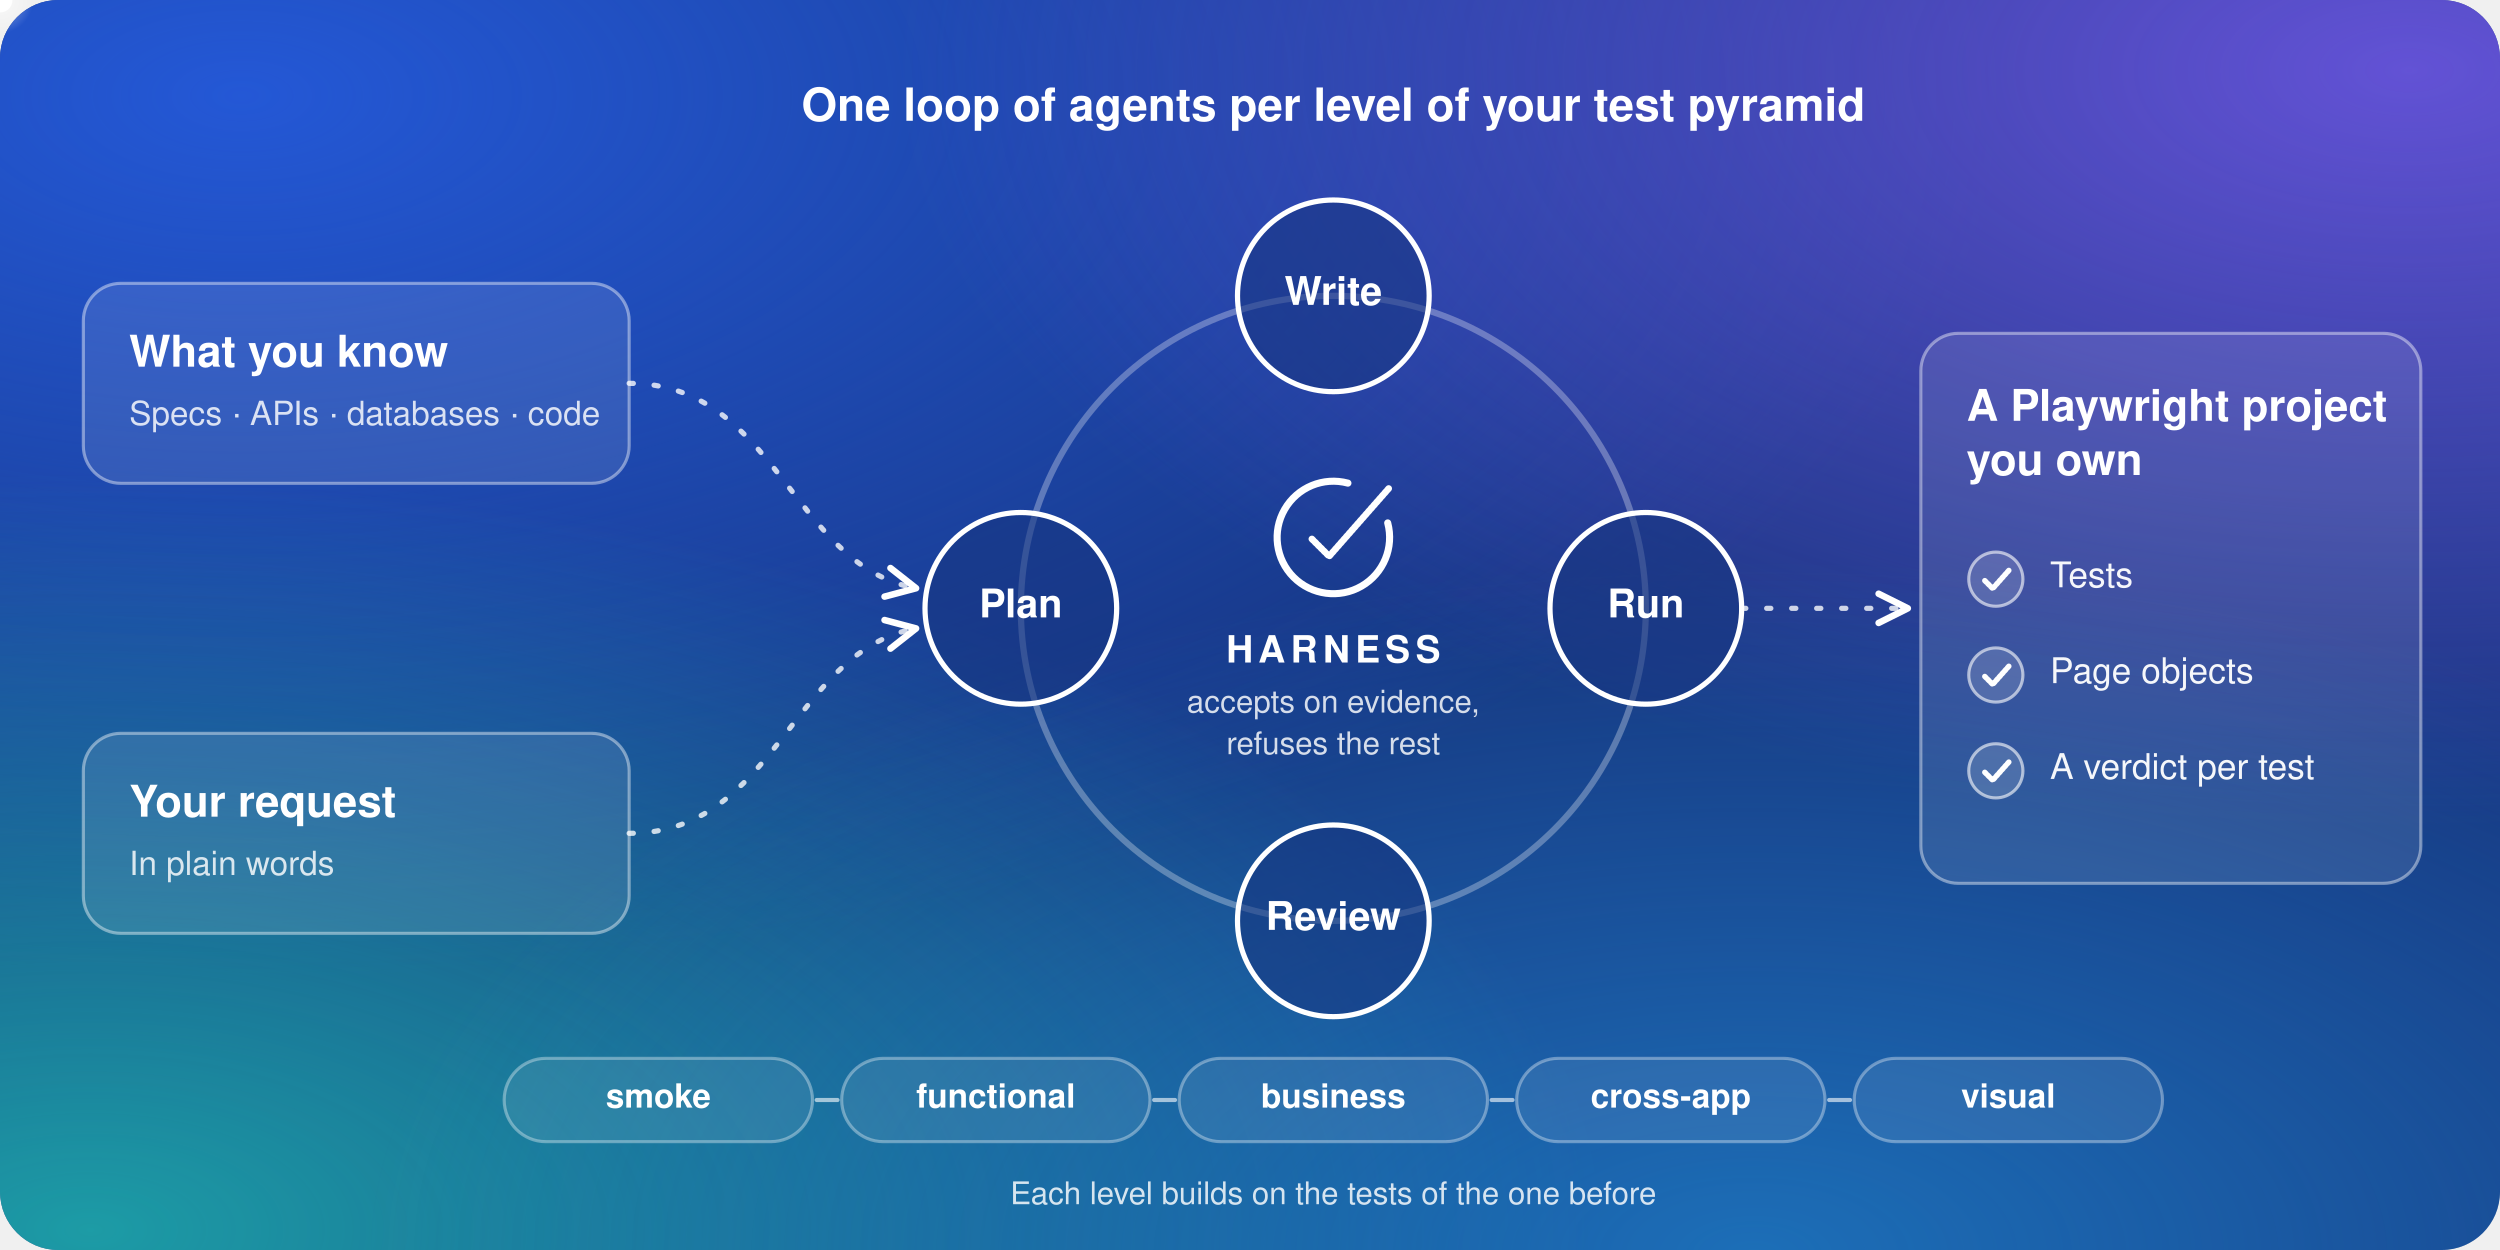
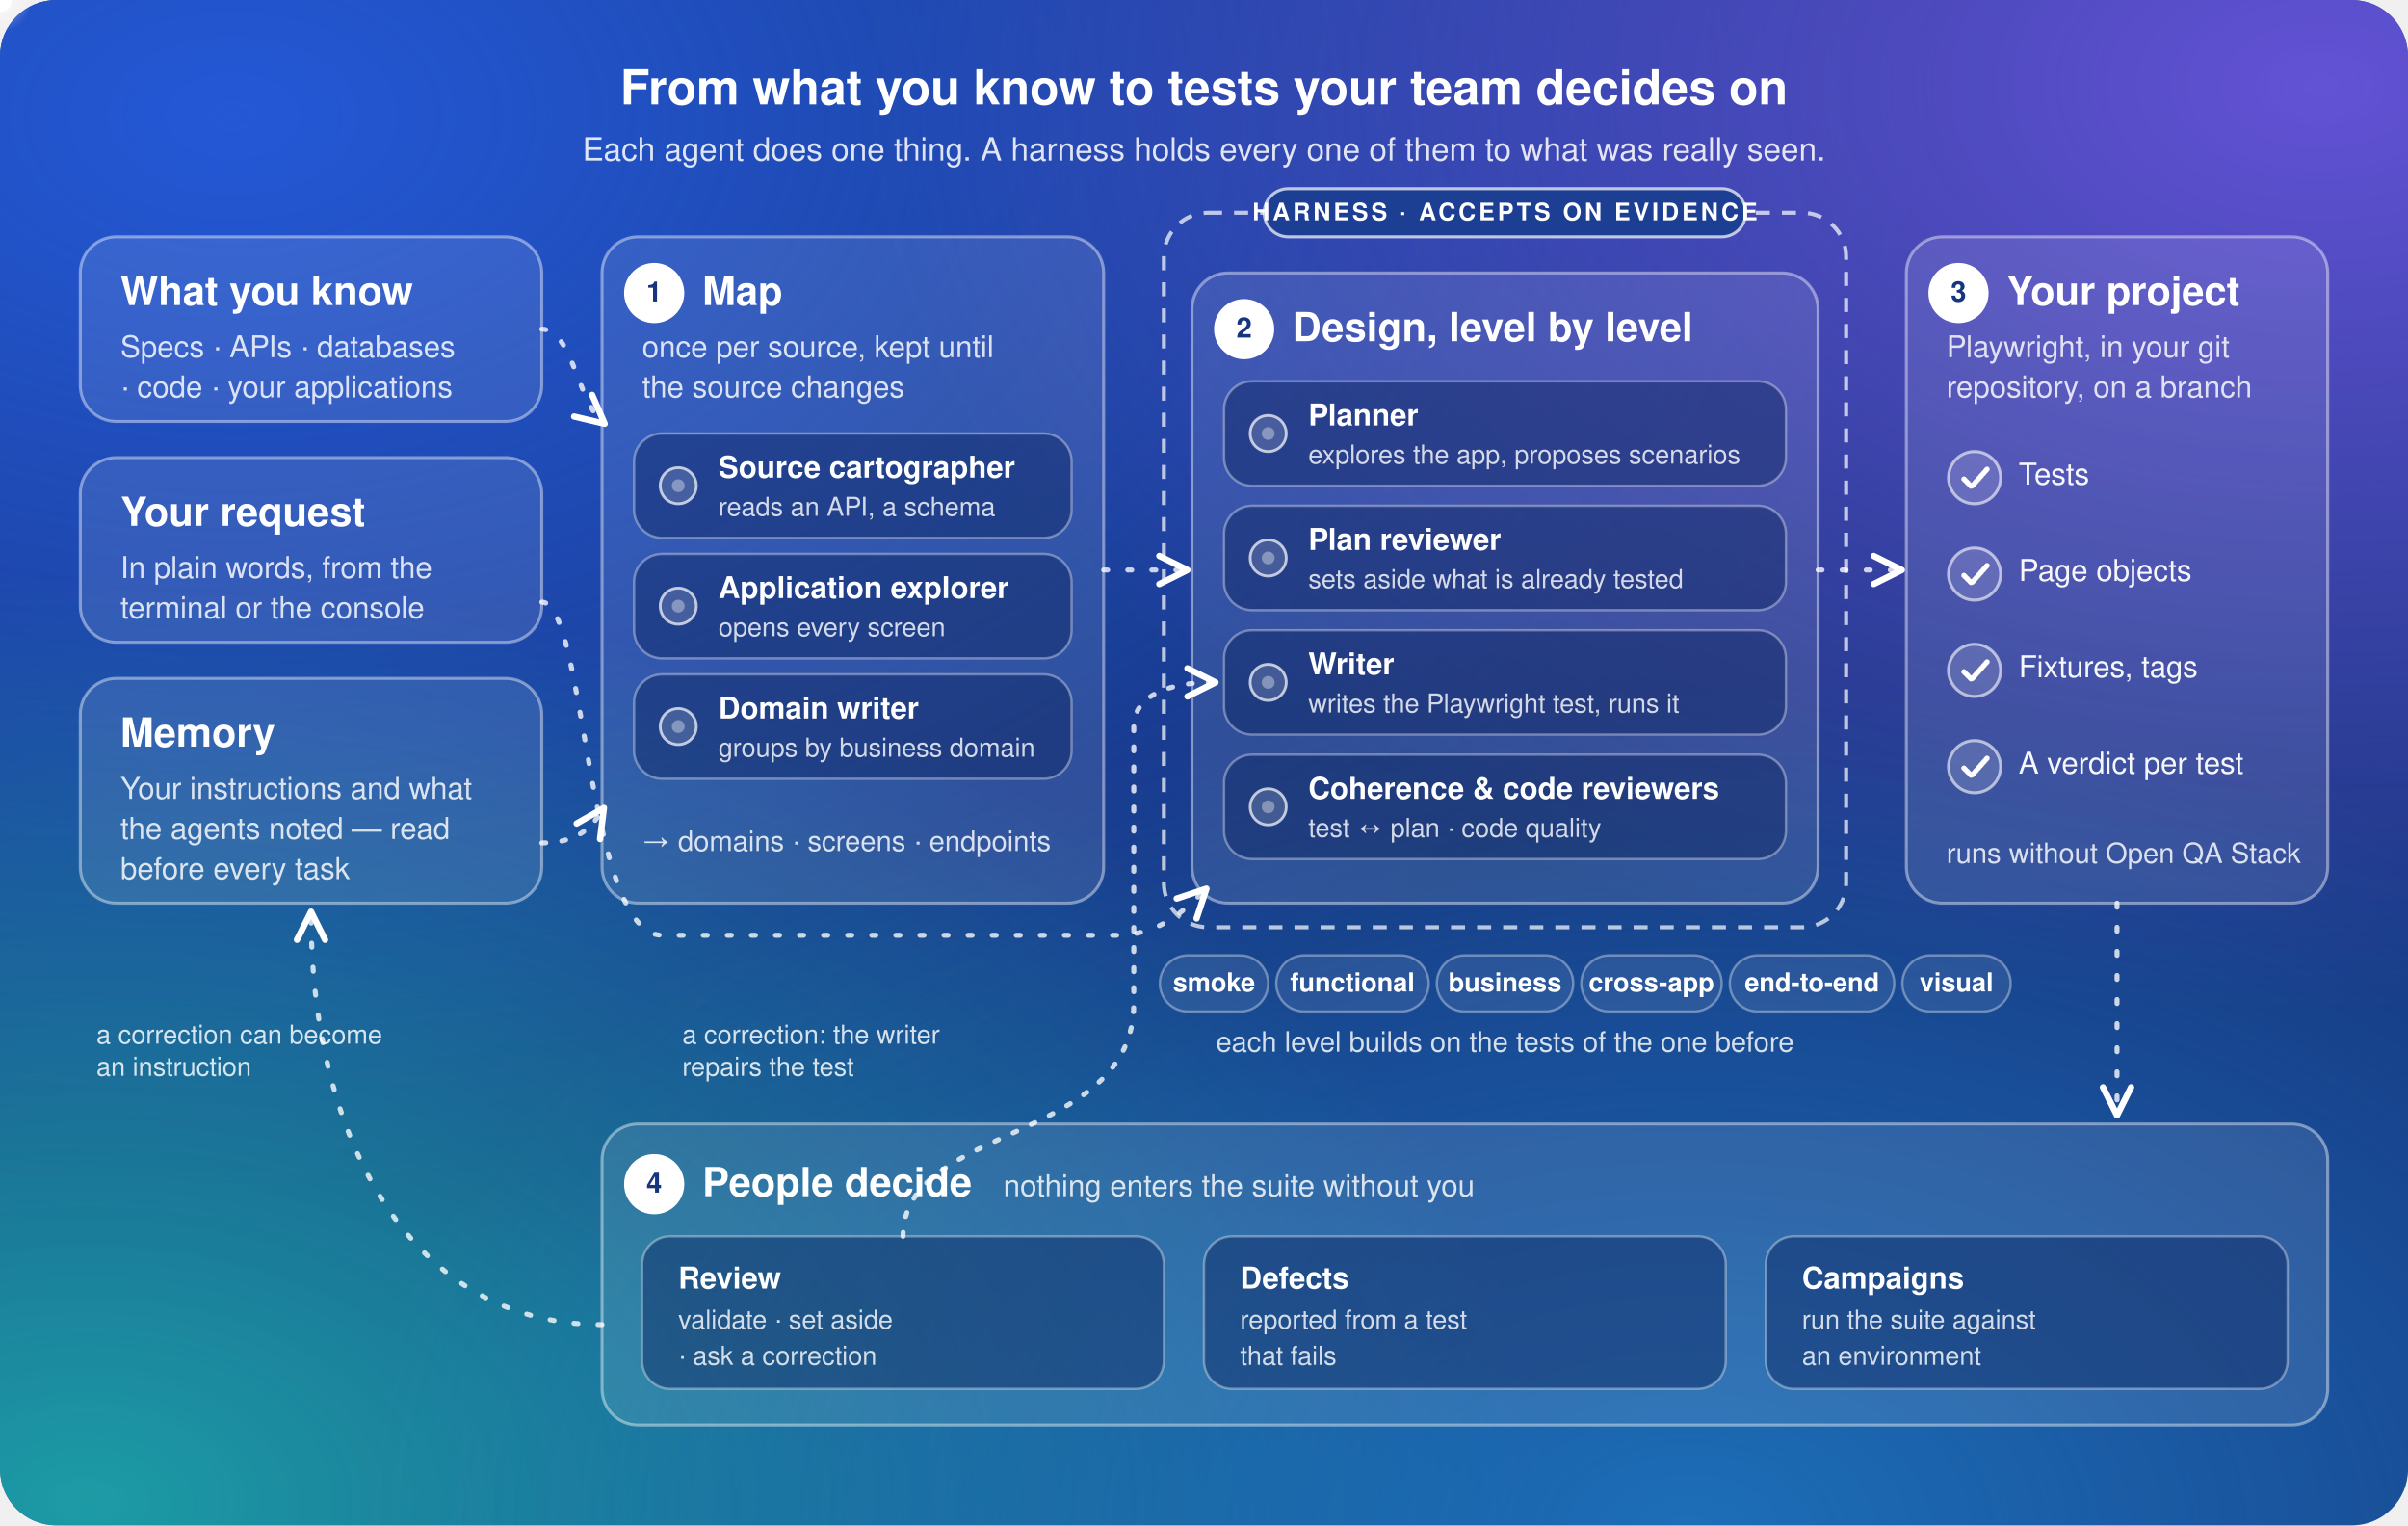
- <svg xmlns="http://www.w3.org/2000/svg" viewBox="0 0 1200 600" width="1200" height="600" role="img" aria-labelledby="t d" font-family="-apple-system,BlinkMacSystemFont,'Segoe UI',Helvetica,Arial,sans-serif">
+ <svg xmlns="http://www.w3.org/2000/svg" viewBox="0 0 1200 760" width="1200" height="760" role="img" aria-labelledby="t d" font-family="-apple-system,BlinkMacSystemFont,'Segoe UI',Helvetica,Arial,sans-serif">
  <defs>
    <clipPath id="c">
-       <rect width="1200" height="600" rx="28" />
+       <rect width="1200" height="760" rx="28" />
    </clipPath>
    <radialGradient id="g0" cx="10%" cy="8%" r="70%">
      <stop offset="0" stop-color="#2458d6" />
      <stop offset="1" stop-color="#2458d6" stop-opacity="0" />
    </radialGradient>
    <radialGradient id="g1" cx="96%" cy="6%" r="60%">
      <stop offset="0" stop-color="#7c5cf2" />
      <stop offset="1" stop-color="#7c5cf2" stop-opacity="0" />
    </radialGradient>
    <radialGradient id="g2" cx="4%" cy="98%" r="60%">
      <stop offset="0" stop-color="#1fc7b6" />
      <stop offset="1" stop-color="#1fc7b6" stop-opacity="0" />
    </radialGradient>
    <radialGradient id="g3" cx="70%" cy="100%" r="55%">
      <stop offset="0" stop-color="#22a8f0" />
      <stop offset="1" stop-color="#22a8f0" stop-opacity="0" />
    </radialGradient>
    <radialGradient id="glow">
      <stop offset="0" stop-color="#fff" />
      <stop offset="1" stop-color="#fff" stop-opacity="0" />
    </radialGradient>
    <marker id="arrow" viewBox="0 0 10 10" refX="8" refY="5" markerWidth="7" markerHeight="7" orient="auto-start-reverse">
      <path d="M1 1L9 5L1 9" fill="none" stroke="#fff" stroke-width="1.8" stroke-linecap="round" stroke-linejoin="round" />
    </marker>
    <style>
text{fill:#fff}
- .h{font-size:21px;font-weight:650}
- .s{font-size:16px;opacity:.82}
- .n{font-size:19px;font-weight:650;text-anchor:middle;dominant-baseline:central}
+ .t{font-size:24px;font-weight:700;text-anchor:middle}
+ .st{font-size:16px;text-anchor:middle;opacity:.85}
+ .h{font-size:20px;font-weight:650}
+ .s{font-size:15px;opacity:.82}
+ .a{font-size:15px;font-weight:650}
+ .d{font-size:13px;opacity:.8}
+ .c{font-size:13px;font-weight:600;text-anchor:middle;dominant-baseline:central}
+ .hn{font-size:12px;font-weight:700;letter-spacing:.12em;text-anchor:middle}
+ .hpill{fill:#1d3f93;stroke:#fff;stroke-opacity:.7;stroke-width:1.5}
+ .nt{font-size:14px;font-weight:700;text-anchor:middle;dominant-baseline:central;fill:#16357f}
+ .num{fill:#fff}
.card{fill:#fff;fill-opacity:.1;stroke:#fff;stroke-opacity:.42;stroke-width:1.5}
+ .pill{fill:#0d2460;fill-opacity:.45;stroke:#fff;stroke-opacity:.35;stroke-width:1.2}
+ .chip{fill:#fff;fill-opacity:.08;stroke:#fff;stroke-opacity:.35;stroke-width:1.2}
+ .harness{fill:none;stroke:#fff;stroke-opacity:.7;stroke-width:2;stroke-dasharray:7 6}
+ .hlit{fill:none;stroke:#7ff0e0;stroke-width:3;stroke-opacity:0;animation:guard 20s ease-in-out infinite}
+ .bot{fill:#fff;fill-opacity:.16;stroke:#fff;stroke-opacity:.7;stroke-width:1.4}
+ .eye{fill:#fff;opacity:.35;animation:eye 20s ease-in-out infinite}
+ .tick{fill:#fff;fill-opacity:.14;stroke:#fff;stroke-opacity:.6;stroke-width:1.5}
+ .lit{fill:#fff;fill-opacity:0}
.flow{fill:none;stroke:#fff;stroke-opacity:.78;stroke-width:2.5;stroke-linecap:round;stroke-dasharray:2 10;animation:flow 1.6s linear infinite}
- .ring{fill:none;stroke:#fff;stroke-opacity:.3;stroke-width:3}
- .node{fill:#16357f;fill-opacity:.55;stroke:#fff;stroke-width:2.5}
- .lit{fill:#fff;fill-opacity:0;animation:lit 4s ease-in-out infinite}
- .chip{fill:#fff;fill-opacity:.08;stroke:#fff;stroke-opacity:.35;stroke-width:1.5}
- .on{fill:#fff;fill-opacity:0;animation:level 20s ease-in-out infinite}
- .chk{fill:none;stroke:#fff;stroke-width:3.2;stroke-linecap:round;stroke-linejoin:round}
- .draw{stroke-dasharray:1;stroke-dashoffset:1;animation:draw 4s cubic-bezier(.65,0,.35,1) infinite}
- .bg1{transform-origin:600px 300px;animation:drift 12s ease-in-out infinite alternate}
- .bg2{transform-origin:600px 300px;animation:drift 16s ease-in-out infinite alternate-reverse}
+ .chk{fill:none;stroke:#fff;stroke-width:2.6;stroke-linecap:round;stroke-linejoin:round}
+ .draw{stroke-dasharray:1;stroke-dashoffset:1;animation:draw 20s cubic-bezier(.65,0,.35,1) infinite}
+ .bg1{transform-origin:600px 380px;animation:drift 12s ease-in-out infinite alternate}
+ .bg2{transform-origin:600px 380px;animation:drift 16s ease-in-out infinite alternate-reverse}
+ @keyframes p1{0%{fill-opacity:0}0.8%,4.0%{fill-opacity:.2}5.0%,100%{fill-opacity:0}}.l1{animation:p1 20s ease-in-out infinite}@keyframes p2{0%{fill-opacity:0}1.5%,8.0%{fill-opacity:.2}10.0%,100%{fill-opacity:0}}.l2{animation:p2 20s ease-in-out infinite}@keyframes p3{0%{fill-opacity:0}2.3%,12.0%{fill-opacity:.2}15.0%,100%{fill-opacity:0}}.l3{animation:p3 20s ease-in-out infinite}@keyframes p8{0%{fill-opacity:0}6.0%,32.0%{fill-opacity:.2}40.0%,100%{fill-opacity:0}}.l8{animation:p8 20s ease-in-out infinite}
+ @keyframes eye{0%,100%{opacity:.35}2%,8%{opacity:1}10%{opacity:.35}}
+ @keyframes guard{0%,29%{stroke-opacity:0}33%,66%{stroke-opacity:.55}70%,100%{stroke-opacity:0}}
@keyframes flow{to{stroke-dashoffset:-24}}
- @keyframes lit{0%,100%{fill-opacity:0}6%,19%{fill-opacity:.3}25%{fill-opacity:0}}
- @keyframes level{0%,100%{fill-opacity:0}2%,18%{fill-opacity:.26}20%{fill-opacity:0}}
- @keyframes draw{0%{stroke-dashoffset:1}18%,100%{stroke-dashoffset:0}}
+ @keyframes draw{0%{stroke-dashoffset:1}6%,100%{stroke-dashoffset:0}}
@keyframes drift{from{transform:rotate(-6deg) scale(1.1)}to{transform:rotate(7deg) scale(1.22)}}
- @media (prefers-reduced-motion:reduce){.flow,.lit,.on,.draw,.bg1,.bg2{animation:none}.draw{stroke-dashoffset:0}.dot{display:none}}
+ @media (prefers-reduced-motion:reduce){.flow,.lit,.hlit,.eye,.draw,.bg1,.bg2{animation:none}.draw{stroke-dashoffset:0}.dot{display:none}}
</style>
  </defs>
  <g clip-path="url(#c)">
-     <rect width="1200" height="600" fill="#16357f" />
-     <rect width="1200" height="600" fill="url(#g0)" />
-     <rect class="bg1" width="1200" height="600" fill="url(#g1)" opacity=".75" />
-     <rect class="bg2" width="1200" height="600" fill="url(#g2)" opacity=".7" />
-     <rect class="bg1" width="1200" height="600" fill="url(#g3)" opacity=".5" />
+     <rect width="1200" height="760" fill="#16357f" />
+     <rect width="1200" height="760" fill="url(#g0)" />
+     <rect class="bg1" width="1200" height="760" fill="url(#g1)" opacity=".75" />
+     <rect class="bg2" width="1200" height="760" fill="url(#g2)" opacity=".7" />
+     <rect class="bg1" width="1200" height="760" fill="url(#g3)" opacity=".5" />
  </g>
-   <text x="640" y="58" text-anchor="middle" class="h" style="font-size:22px">One loop of agents per level of your test pyramid</text>
-   <rect class="card" x="40" y="136" width="262" height="96" rx="18" />
-   <text x="62" y="176" class="h">What you know</text>
-   <text x="62" y="204" class="s">Specs · APIs · databases · code</text>
-   <rect class="card" x="40" y="352" width="262" height="96" rx="18" />
-   <text x="62" y="392" class="h">Your request</text>
-   <text x="62" y="420" class="s">In plain words</text>
-   <path class="flow" marker-end="url(#arrow)" d="M302 184 C372 184 380 270 438 282" />
-   <path class="flow" marker-end="url(#arrow)" d="M302 400 C372 400 380 314 438 302" />
-   <circle class="ring" cx="640" cy="292" r="150" />
+   <text x="600" y="52" class="t">From what you know to tests your team decides on</text>
+   <text x="600" y="80" class="st">Each agent does one thing. A harness holds every one of them to what was really seen.</text>
+   <rect class="card" x="40" y="118" width="230" height="92" rx="18" />
+   <rect class="lit l3" style="animation-delay:0s" x="40" y="118" width="230" height="92" rx="18" />
+   <text x="60" y="152" class="h">What you know</text>
+   <text x="60" y="178" class="s">Specs · APIs · databases</text>
+   <text x="60" y="198" class="s">· code · your applications</text>
+   <rect class="card" x="40" y="228" width="230" height="92" rx="18" />
+   <rect class="lit l3" style="animation-delay:0s" x="40" y="228" width="230" height="92" rx="18" />
+   <text x="60" y="262" class="h">Your request</text>
+   <text x="60" y="288" class="s">In plain words, from the</text>
+   <text x="60" y="308" class="s">terminal or the console</text>
+   <rect class="card" x="40" y="338" width="230" height="112" rx="18" />
+   <rect class="lit l3" style="animation-delay:17s" x="40" y="338" width="230" height="112" rx="18" />
+   <text x="60" y="372" class="h">Memory</text>
+   <text x="60" y="398" class="s">Your instructions and what</text>
+   <text x="60" y="418" class="s">the agents noted — read</text>
+   <text x="60" y="438" class="s">before every task</text>
+   <rect class="card" x="300" y="118" width="250" height="332" rx="18" />
+   <rect class="lit l3" style="animation-delay:3s" x="300" y="118" width="250" height="332" rx="18" />
+   <circle cx="326" cy="146" r="15" class="num" />
+   <text x="326" y="147" class="nt">1</text>
+   <text x="350" y="152" class="h">Map</text>
+   <text x="320" y="178" class="s">once per source, kept until</text>
+   <text x="320" y="198" class="s">the source changes</text>
+   <rect class="pill" x="316" y="216" width="218" height="52" rx="14" />
+   <rect class="lit l2" style="animation-delay:3.2s" x="316" y="216" width="218" height="52" rx="14" />
+   <circle cx="338" cy="242" r="9" class="bot" />
+   <circle class="eye" cx="338" cy="242" r="3.2" style="animation-delay:3.2s" />
+   <text x="358" y="238" class="a">Source cartographer</text>
+   <text x="358" y="257" class="d">reads an API, a schema</text>
+   <rect class="pill" x="316" y="276" width="218" height="52" rx="14" />
+   <rect class="lit l2" style="animation-delay:4s" x="316" y="276" width="218" height="52" rx="14" />
+   <circle cx="338" cy="302" r="9" class="bot" />
+   <circle class="eye" cx="338" cy="302" r="3.2" style="animation-delay:4s" />
+   <text x="358" y="298" class="a">Application explorer</text>
+   <text x="358" y="317" class="d">opens every screen</text>
+   <rect class="pill" x="316" y="336" width="218" height="52" rx="14" />
+   <rect class="lit l2" style="animation-delay:4.8s" x="316" y="336" width="218" height="52" rx="14" />
+   <circle cx="338" cy="362" r="9" class="bot" />
+   <circle class="eye" cx="338" cy="362" r="3.2" style="animation-delay:4.8s" />
+   <text x="358" y="358" class="a">Domain writer</text>
+   <text x="358" y="377" class="d">groups by business domain</text>
+   <text x="320" y="424" class="s" style="font-size:14px">→ domains · screens · endpoints</text>
+   <rect class="harness" x="580" y="106" width="340" height="356" rx="22" />
+   <rect class="hlit" x="580" y="106" width="340" height="356" rx="22" />
+   <rect class="hpill" x="630" y="94" width="240" height="24" rx="12" />
+   <text x="750" y="107" class="hn" dominant-baseline="central">HARNESS · ACCEPTS ON EVIDENCE</text>
+   <rect class="card" x="594" y="136" width="312" height="314" rx="18" />
+   <rect class="lit l8" style="animation-delay:6s" x="594" y="136" width="312" height="314" rx="18" />
+   <circle cx="620" cy="164" r="15" class="num" />
+   <text x="620" y="165" class="nt">2</text>
+   <text x="644" y="170" class="h">Design, level by level</text>
+   <rect class="pill" x="610" y="190" width="280" height="52" rx="14" />
+   <rect class="lit l2" style="animation-delay:6.2s" x="610" y="190" width="280" height="52" rx="14" />
+   <circle cx="632" cy="216" r="9" class="bot" />
+   <circle class="eye" cx="632" cy="216" r="3.2" style="animation-delay:6.2s" />
+   <text x="652" y="212" class="a">Planner</text>
+   <text x="652" y="231" class="d">explores the app, proposes scenarios</text>
+   <rect class="pill" x="610" y="252" width="280" height="52" rx="14" />
+   <rect class="lit l2" style="animation-delay:8.2s" x="610" y="252" width="280" height="52" rx="14" />
+   <circle cx="632" cy="278" r="9" class="bot" />
+   <circle class="eye" cx="632" cy="278" r="3.2" style="animation-delay:8.2s" />
+   <text x="652" y="274" class="a">Plan reviewer</text>
+   <text x="652" y="293" class="d">sets aside what is already tested</text>
+   <rect class="pill" x="610" y="314" width="280" height="52" rx="14" />
+   <rect class="lit l2" style="animation-delay:10.2s" x="610" y="314" width="280" height="52" rx="14" />
+   <circle cx="632" cy="340" r="9" class="bot" />
+   <circle class="eye" cx="632" cy="340" r="3.2" style="animation-delay:10.2s" />
+   <text x="652" y="336" class="a">Writer</text>
+   <text x="652" y="355" class="d">writes the Playwright test, runs it</text>
+   <rect class="pill" x="610" y="376" width="280" height="52" rx="14" />
+   <rect class="lit l2" style="animation-delay:12.2s" x="610" y="376" width="280" height="52" rx="14" />
+   <circle cx="632" cy="402" r="9" class="bot" />
+   <circle class="eye" cx="632" cy="402" r="3.2" style="animation-delay:12.2s" />
+   <text x="652" y="398" class="a">Coherence &amp; code reviewers</text>
+   <text x="652" y="417" class="d">test ↔ plan · code quality</text>
+   <rect class="chip" x="578" y="476" width="54" height="28" rx="14" />
+   <rect class="lit l1" style="animation-delay:6.00s" x="578" y="476" width="54" height="28" rx="14" />
+   <text x="605" y="491" class="c">smoke</text>
+   <rect class="chip" x="636" y="476" width="76" height="28" rx="14" />
+   <rect class="lit l1" style="animation-delay:7.33s" x="636" y="476" width="76" height="28" rx="14" />
+   <text x="674" y="491" class="c">functional</text>
+   <rect class="chip" x="716" y="476" width="68" height="28" rx="14" />
+   <rect class="lit l1" style="animation-delay:8.67s" x="716" y="476" width="68" height="28" rx="14" />
+   <text x="750" y="491" class="c">business</text>
+   <rect class="chip" x="788" y="476" width="70" height="28" rx="14" />
+   <rect class="lit l1" style="animation-delay:10.00s" x="788" y="476" width="70" height="28" rx="14" />
+   <text x="823" y="491" class="c">cross-app</text>
+   <rect class="chip" x="862" y="476" width="82" height="28" rx="14" />
+   <rect class="lit l1" style="animation-delay:11.33s" x="862" y="476" width="82" height="28" rx="14" />
+   <text x="903" y="491" class="c">end-to-end</text>
+   <rect class="chip" x="948" y="476" width="54" height="28" rx="14" />
+   <rect class="lit l1" style="animation-delay:12.67s" x="948" y="476" width="54" height="28" rx="14" />
+   <text x="975" y="491" class="c">visual</text>
+   <text x="750" y="524" class="s" text-anchor="middle" style="font-size:14px">each level builds on the tests of the one before</text>
+   <rect class="card" x="950" y="118" width="210" height="332" rx="18" />
+   <rect class="lit l3" style="animation-delay:14s" x="950" y="118" width="210" height="332" rx="18" />
+   <circle cx="976" cy="146" r="15" class="num" />
+   <text x="976" y="147" class="nt">3</text>
+   <text x="1000" y="152" class="h">Your project</text>
+   <text x="970" y="178" class="s">Playwright, in your git</text>
+   <text x="970" y="198" class="s">repository, on a branch</text>
+   <circle cx="984" cy="238" r="13" class="tick" />
+   <path class="chk draw" pathLength="1" style="animation-delay:14.0s" d="M978 238l4.5 4.5l8 -9" />
+   <text x="1006" y="238" class="s" dominant-baseline="central" style="opacity:.95">Tests</text>
+   <circle cx="984" cy="286" r="13" class="tick" />
+   <path class="chk draw" pathLength="1" style="animation-delay:14.4s" d="M978 286l4.5 4.5l8 -9" />
+   <text x="1006" y="286" class="s" dominant-baseline="central" style="opacity:.95">Page objects</text>
+   <circle cx="984" cy="334" r="13" class="tick" />
+   <path class="chk draw" pathLength="1" style="animation-delay:14.8s" d="M978 334l4.5 4.5l8 -9" />
+   <text x="1006" y="334" class="s" dominant-baseline="central" style="opacity:.95">Fixtures, tags</text>
+   <circle cx="984" cy="382" r="13" class="tick" />
+   <path class="chk draw" pathLength="1" style="animation-delay:15.2s" d="M978 382l4.5 4.5l8 -9" />
+   <text x="1006" y="382" class="s" dominant-baseline="central" style="opacity:.95">A verdict per test</text>
+   <text x="970" y="430" class="s" style="font-size:14px">runs without Open QA Stack</text>
+   <rect class="card" x="300" y="560" width="860" height="150" rx="18" />
+   <rect class="lit l3" style="animation-delay:17s" x="300" y="560" width="860" height="150" rx="18" />
+   <circle cx="326" cy="590" r="15" class="num" />
+   <text x="326" y="591" class="nt">4</text>
+   <text x="350" y="596" class="h">People decide</text>
+   <text x="500" y="596" class="s">nothing enters the suite without you</text>
+   <rect class="pill" x="320" y="616" width="260" height="76" rx="14" />
+   <rect class="lit l1" style="animation-delay:17.2s" x="320" y="616" width="260" height="76" rx="14" />
+   <text x="338" y="642" class="a">Review</text>
+   <text x="338" y="662" class="d">validate · set aside</text>
+   <text x="338" y="680" class="d">· ask a correction</text>
+   <rect class="pill" x="600" y="616" width="260" height="76" rx="14" />
+   <rect class="lit l1" style="animation-delay:18s" x="600" y="616" width="260" height="76" rx="14" />
+   <text x="618" y="642" class="a">Defects</text>
+   <text x="618" y="662" class="d">reported from a test</text>
+   <text x="618" y="680" class="d">that fails</text>
+   <rect class="pill" x="880" y="616" width="260" height="76" rx="14" />
+   <rect class="lit l1" style="animation-delay:18.8s" x="880" y="616" width="260" height="76" rx="14" />
+   <text x="898" y="642" class="a">Campaigns</text>
+   <text x="898" y="662" class="d">run the suite against</text>
+   <text x="898" y="680" class="d">an environment</text>
+   <path class="flow" marker-end="url(#arrow)" d="M270 164 C285 164 288 200 300 210" />
+   <path class="flow" marker-end="url(#arrow)" d="M270 300 C292 300 292 466 330 466 L556 466 C576 466 588 456 600 444" style="animation-delay:-.4s" />
+   <path class="flow" marker-end="url(#arrow)" d="M550 284 L590 284" />
+   <path class="flow" marker-end="url(#arrow)" d="M906 284 L946 284" />
+   <path class="flow" marker-end="url(#arrow)" d="M1055 450 L1055 554" />
+   <path class="flow" marker-end="url(#arrow)" d="M450 616 C450 560 565 570 565 500 L565 362 C565 346 584 340 604 340" style="stroke-dasharray:2 8" />
+   <text x="340" y="520" class="s" style="font-size:13px">a correction: the writer</text>
+   <text x="340" y="536" class="s" style="font-size:13px">repairs the test</text>
+   <path class="flow" marker-end="url(#arrow)" d="M300 660 C200 660 155 560 155 456" />
+   <text x="48" y="520" class="s" style="font-size:13px">a correction can become</text>
+   <text x="48" y="536" class="s" style="font-size:13px">an instruction</text>
+   <path class="flow" marker-end="url(#arrow)" d="M270 420 C290 420 296 410 300 404" style="stroke-dasharray:2 8" />
  <g class="dot">
    <circle r="16" fill="url(#glow)" opacity=".55">
-       <animateMotion dur="4s" repeatCount="indefinite" path="M490 292A150 150 0 1 1 790 292A150 150 0 1 1 490 292" />
+       <animateMotion dur="20s" repeatCount="indefinite" keyPoints="0;0.08;0.2;0.2;0.36;0.42;0.55;0.62;0.62;0.86;1" keyTimes="0;0.12;0.25;0.3;0.45;0.6;0.7;0.75;0.85;0.97;1" calcMode="linear" path="M155 164 L285 190 L430 260 L560 284 L750 284 L940 284 L1055 300 L1055 600 L735 640 L300 660 L155 560 L155 470" />
    </circle>
    <circle r="6" fill="#fff">
-       <animateMotion dur="4s" repeatCount="indefinite" path="M490 292A150 150 0 1 1 790 292A150 150 0 1 1 490 292" />
+       <animateMotion dur="20s" repeatCount="indefinite" keyPoints="0;0.08;0.2;0.2;0.36;0.42;0.55;0.62;0.62;0.86;1" keyTimes="0;0.12;0.25;0.3;0.45;0.6;0.7;0.75;0.85;0.97;1" calcMode="linear" path="M155 164 L285 190 L430 260 L560 284 L750 284 L940 284 L1055 300 L1055 600 L735 640 L300 660 L155 560 L155 470" />
    </circle>
  </g>
-   <g transform="translate(640 258)">
-     <path class="chk" style="stroke-width:3.4" d="M26.1 -7A27 27 0 1 1 7 -26.1" />
-     <path class="chk draw" pathLength="1" d="M-11 0L-2 9L27 -24" />
-   </g>
-   <text x="640" y="318" text-anchor="middle" class="h" style="letter-spacing:.14em;font-size:18px">HARNESS</text>
-   <text x="640" y="342" text-anchor="middle" class="s" style="font-size:15px">accepts on evidence,</text>
-   <text x="640" y="362" text-anchor="middle" class="s" style="font-size:15px">refuses the rest</text>
-   <circle class="node" cx="490" cy="292" r="46" />
-   <circle class="lit" style="animation-delay:0s" cx="490" cy="292" r="46" />
-   <text class="n" x="490" y="292">Plan</text>
-   <circle class="node" cx="640" cy="142" r="46" />
-   <circle class="lit" style="animation-delay:1s" cx="640" cy="142" r="46" />
-   <text class="n" x="640" y="142">Write</text>
-   <circle class="node" cx="790" cy="292" r="46" />
-   <circle class="lit" style="animation-delay:2s" cx="790" cy="292" r="46" />
-   <text class="n" x="790" y="292">Run</text>
-   <circle class="node" cx="640" cy="442" r="46" />
-   <circle class="lit" style="animation-delay:3s" cx="640" cy="442" r="46" />
-   <text class="n" x="640" y="442">Review</text>
-   <path class="flow" marker-end="url(#arrow)" d="M836 292 L914 292" />
-   <rect class="card" x="922" y="160" width="240" height="264" rx="18" />
-   <text x="944" y="202" class="h">A Playwright project</text>
-   <text x="944" y="228" class="h">you own</text>
-   <circle cx="958" cy="278" r="13" fill="#fff" fill-opacity=".14" stroke="#fff" stroke-opacity=".6" stroke-width="1.5" />
-   <path class="chk draw" pathLength="1" style="stroke-width:2.6;animation-delay:0.5s" d="M952 278l4.5 4.5l8 -9" />
-   <text x="984" y="278" class="s" style="font-size:17px;opacity:.95" dominant-baseline="central">Tests</text>
-   <circle cx="958" cy="324" r="13" fill="#fff" fill-opacity=".14" stroke="#fff" stroke-opacity=".6" stroke-width="1.5" />
-   <path class="chk draw" pathLength="1" style="stroke-width:2.6;animation-delay:0.85s" d="M952 324l4.5 4.5l8 -9" />
-   <text x="984" y="324" class="s" style="font-size:17px;opacity:.95" dominant-baseline="central">Page objects</text>
-   <circle cx="958" cy="370" r="13" fill="#fff" fill-opacity=".14" stroke="#fff" stroke-opacity=".6" stroke-width="1.5" />
-   <path class="chk draw" pathLength="1" style="stroke-width:2.6;animation-delay:1.2s" d="M952 370l4.5 4.5l8 -9" />
-   <text x="984" y="370" class="s" style="font-size:17px;opacity:.95" dominant-baseline="central">A verdict per test</text>
-   <rect class="chip" x="242" y="508" width="148" height="40" rx="20" />
-   <rect class="on" style="animation-delay:0s" x="242" y="508" width="148" height="40" rx="20" />
-   <text x="316" y="528" text-anchor="middle" dominant-baseline="central" style="font-size:16px;font-weight:600">smoke</text>
-   <path d="M392 528h10" stroke="#fff" stroke-opacity=".6" stroke-width="2" stroke-linecap="round" />
-   <rect class="chip" x="404" y="508" width="148" height="40" rx="20" />
-   <rect class="on" style="animation-delay:4s" x="404" y="508" width="148" height="40" rx="20" />
-   <text x="478" y="528" text-anchor="middle" dominant-baseline="central" style="font-size:16px;font-weight:600">functional</text>
-   <path d="M554 528h10" stroke="#fff" stroke-opacity=".6" stroke-width="2" stroke-linecap="round" />
-   <rect class="chip" x="566" y="508" width="148" height="40" rx="20" />
-   <rect class="on" style="animation-delay:8s" x="566" y="508" width="148" height="40" rx="20" />
-   <text x="640" y="528" text-anchor="middle" dominant-baseline="central" style="font-size:16px;font-weight:600">business</text>
-   <path d="M716 528h10" stroke="#fff" stroke-opacity=".6" stroke-width="2" stroke-linecap="round" />
-   <rect class="chip" x="728" y="508" width="148" height="40" rx="20" />
-   <rect class="on" style="animation-delay:12s" x="728" y="508" width="148" height="40" rx="20" />
-   <text x="802" y="528" text-anchor="middle" dominant-baseline="central" style="font-size:16px;font-weight:600">cross-app</text>
-   <path d="M878 528h10" stroke="#fff" stroke-opacity=".6" stroke-width="2" stroke-linecap="round" />
-   <rect class="chip" x="890" y="508" width="148" height="40" rx="20" />
-   <rect class="on" style="animation-delay:16s" x="890" y="508" width="148" height="40" rx="20" />
-   <text x="964" y="528" text-anchor="middle" dominant-baseline="central" style="font-size:16px;font-weight:600">visual</text>
-   <text x="640" y="578" text-anchor="middle" class="s" style="font-size:15px">Each level builds on the tests of the one before</text>
</svg>
